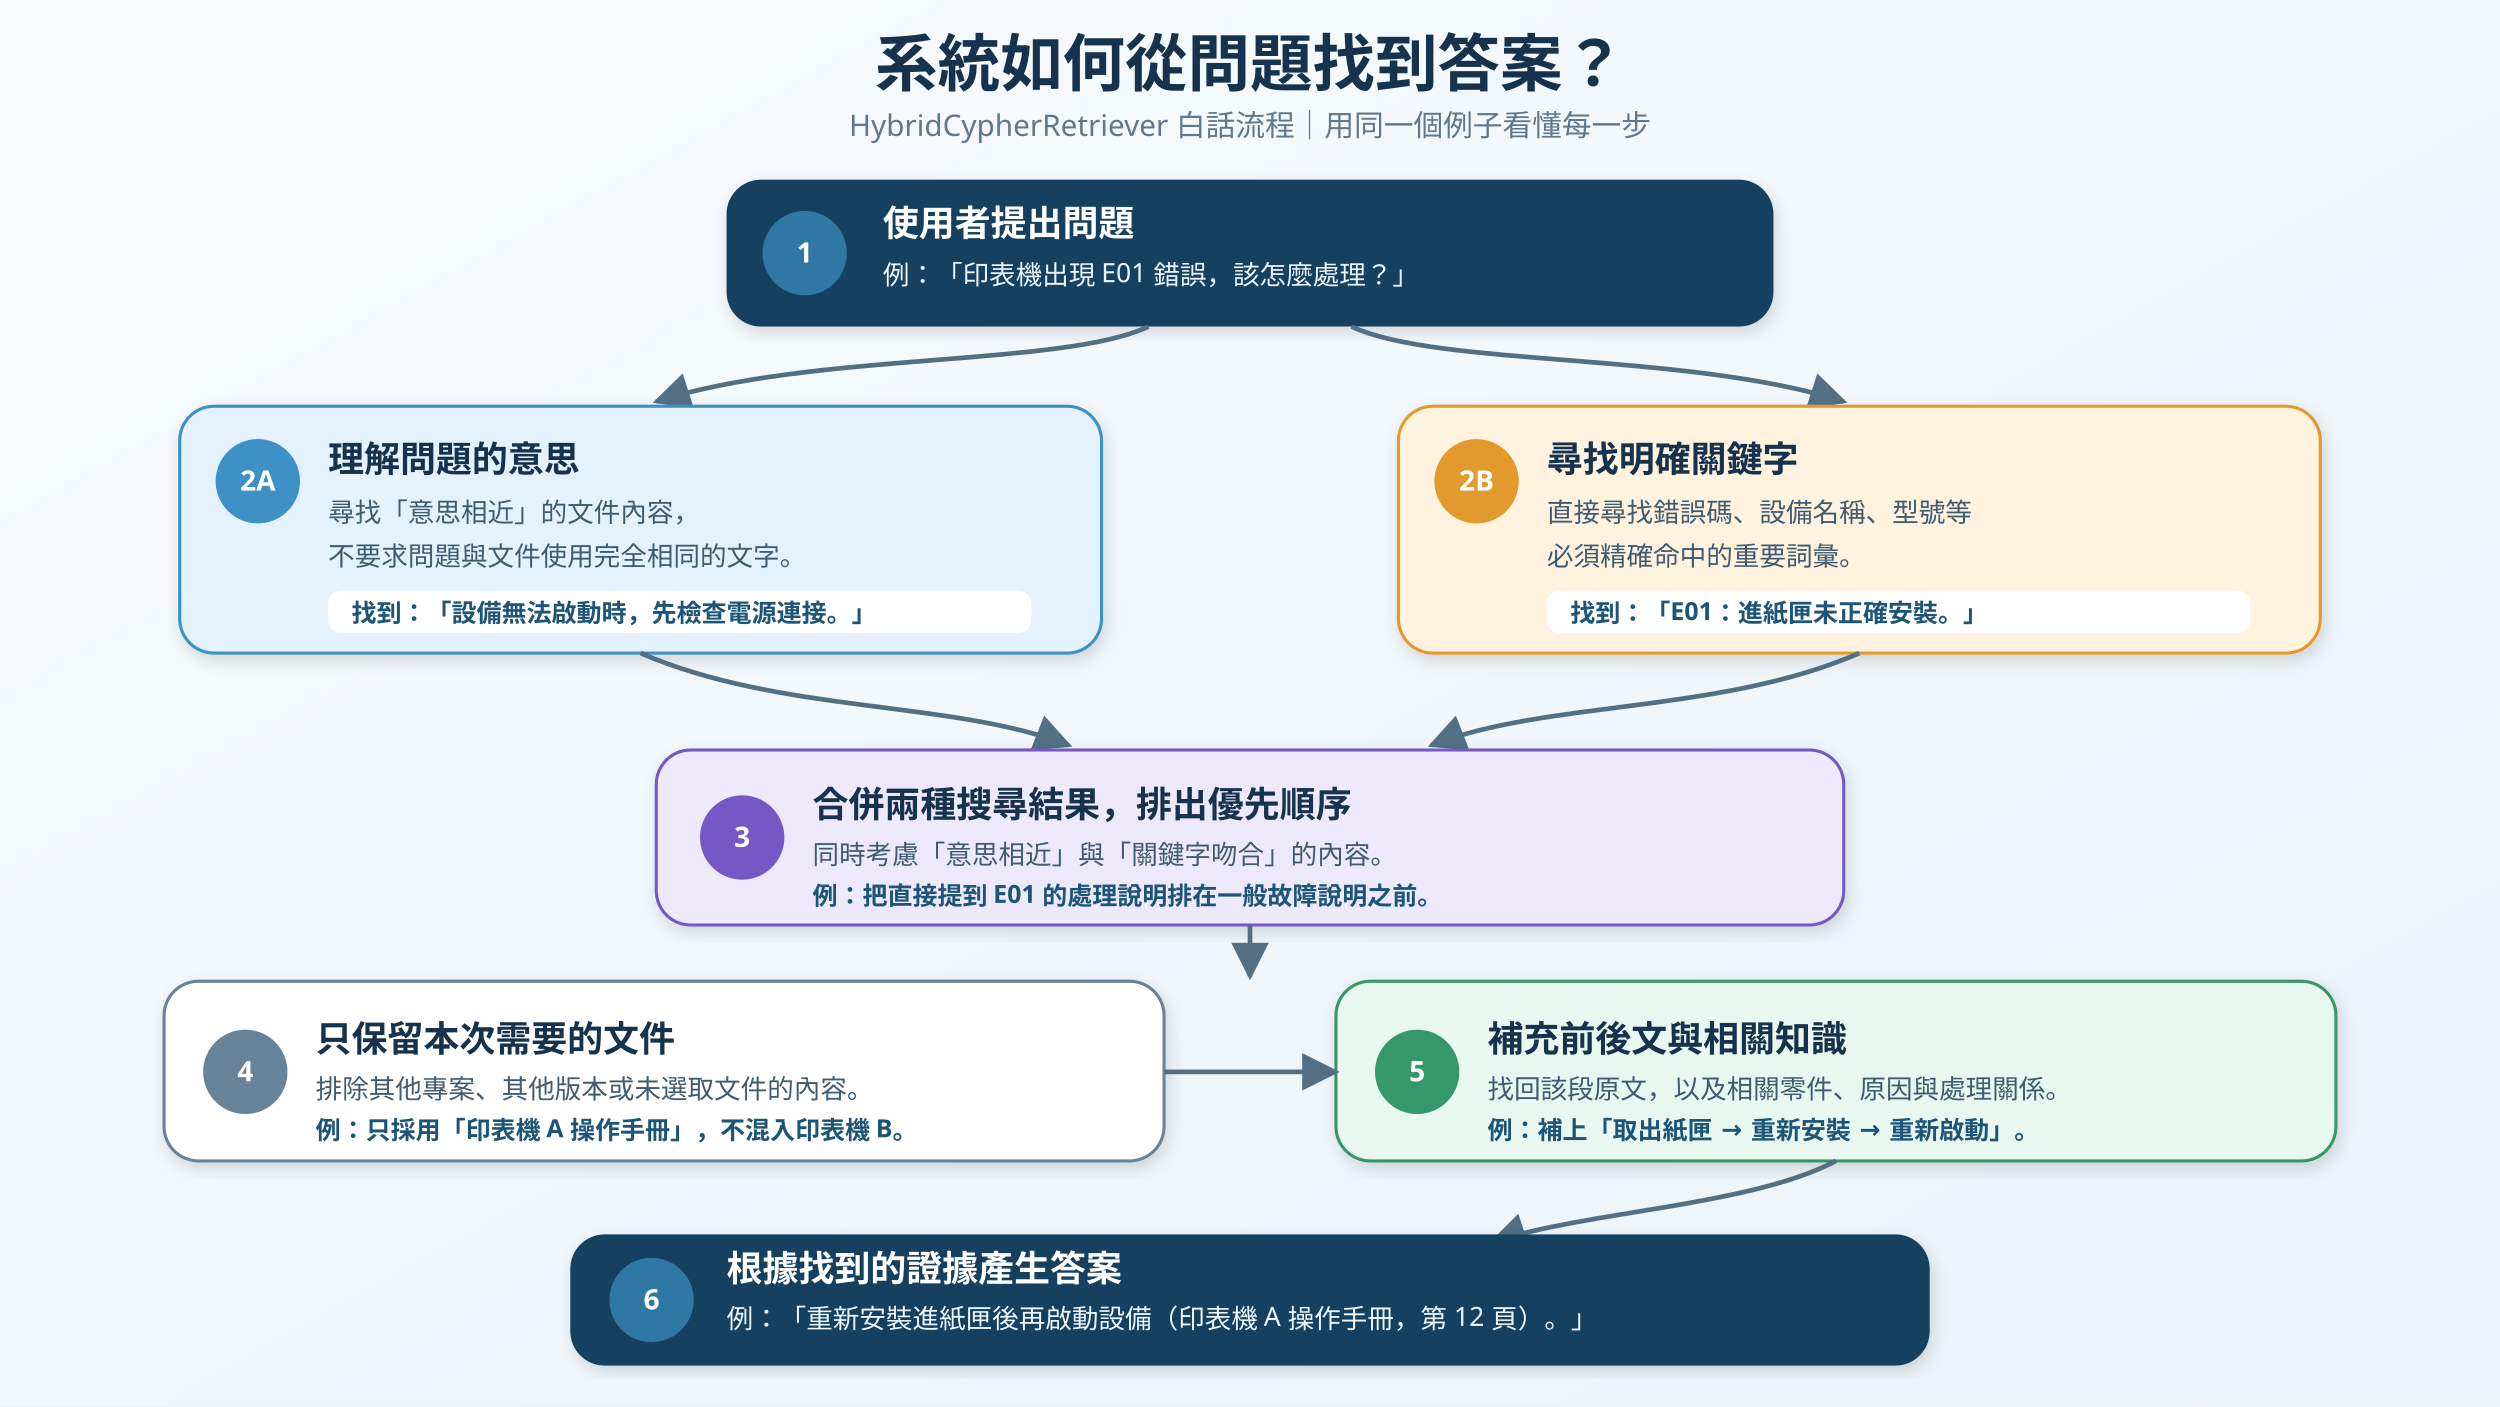
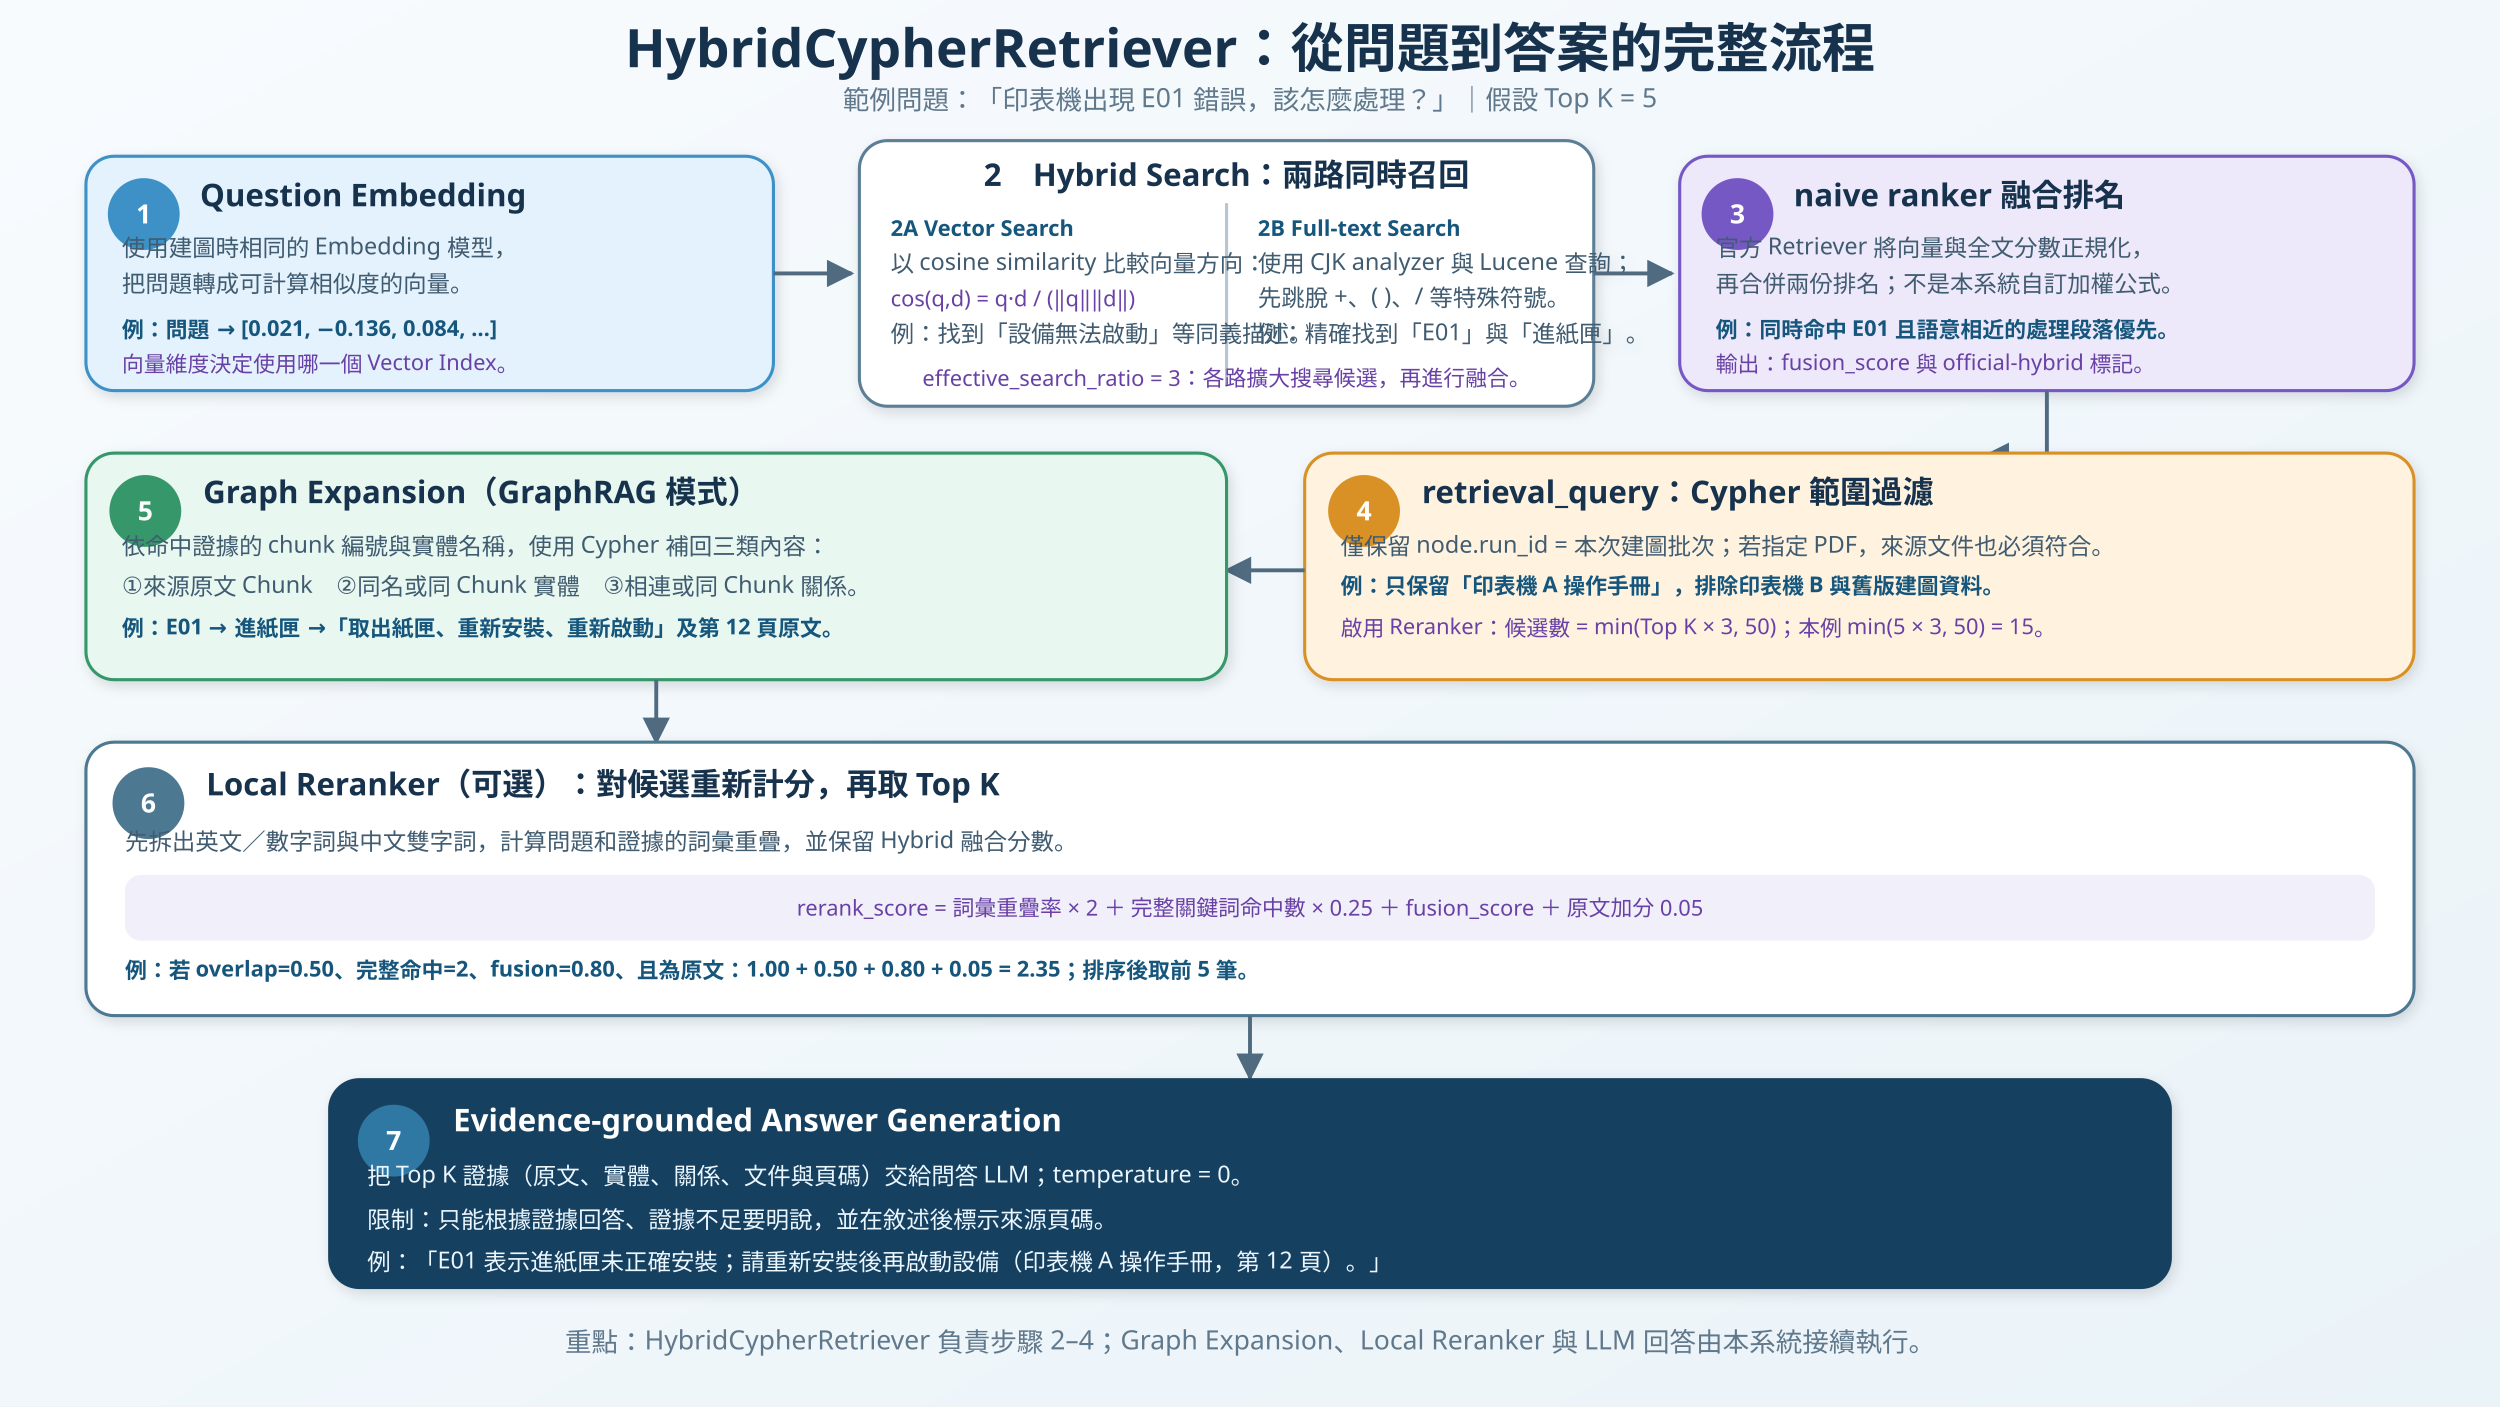
- <svg xmlns="http://www.w3.org/2000/svg" width="1600" height="900" viewBox="0 0 1600 900">
+ <svg xmlns="http://www.w3.org/2000/svg" width="1600" height="900" viewBox="0 0 1600 900" role="img" aria-labelledby="title desc">
  <defs>
    <linearGradient id="bg" x2="1" y2="1">
      <stop stop-color="#F8FBFE" />
      <stop offset="1" stop-color="#EAF3F8" />
    </linearGradient>
    <filter id="s">
-       <feDropShadow dy="4" stdDeviation="5" flood-opacity=".14" />
+       <feDropShadow dy="3" stdDeviation="4" flood-opacity=".13" />
    </filter>
-     <marker id="a" viewBox="0 0 10 10" refX="9" refY="5" markerWidth="8" markerHeight="8" orient="auto">
-       <path d="M0 0L10 5 0 10Z" fill="#526F84" />
+     <marker id="a" viewBox="0 0 10 10" refX="9" refY="5" markerWidth="7" markerHeight="7" orient="auto">
+       <path d="M0 0L10 5 0 10Z" fill="#506B80" />
    </marker>
-     <style>.f{font-family:"Noto Sans TC","Microsoft JhengHei",sans-serif}.t{font-size:40px;font-weight:700;fill:#17324D}.st{font-size:19px;fill:#60788C}.n{font-size:18px;font-weight:700;fill:#fff}.ct{font-size:23px;font-weight:700;fill:#17324D}.b{font-size:17px;fill:#405B70}.e{font-size:16px;font-weight:600;fill:#1E5577}.wt{font-size:23px;font-weight:700;fill:#fff}.wb{font-size:17px;fill:#EAF7FF}.ar{fill:none;stroke:#526F84;stroke-width:3;marker-end:url(#a)}</style>
+     <style>.f{font-family:"Noto Sans TC","Microsoft JhengHei",sans-serif}.t{font-size:34px;font-weight:700;fill:#17324D}.st{font-size:17px;fill:#60788C}.num{font-size:17px;font-weight:700;fill:#fff}.h{font-size:20px;font-weight:700;fill:#17324D}.b{font-size:15px;fill:#405B70}.e{font-size:14px;font-weight:600;fill:#17577D}.m{font-size:14px;fill:#6941A5}.wt{font-size:20px;font-weight:700;fill:#fff}.wb{font-size:15px;fill:#EAF7FF}.ar{fill:none;stroke:#506B80;stroke-width:2.5;marker-end:url(#a)}</style>
  </defs>
  <rect width="1600" height="900" fill="url(#bg)" />
-   <text x="800" y="55" text-anchor="middle" class="f t">系統如何從問題找到答案？</text>
-   <text x="800" y="87" text-anchor="middle" class="f st">HybridCypherRetriever 白話流程｜用同一個例子看懂每一步</text>
+   <text x="800" y="43" text-anchor="middle" class="f t">HybridCypherRetriever：從問題到答案的完整流程</text>
+   <text x="800" y="70" text-anchor="middle" class="f st">範例問題：「印表機出現 E01 錯誤，該怎麼處理？」｜假設 Top K = 5</text>
  <g filter="url(#s)">
-     <rect x="465" y="115" width="670" height="94" rx="22" fill="#173F5F" />
-     <circle cx="515" cy="162" r="27" fill="#2D78A3" />
-     <text x="515" y="168" text-anchor="middle" class="f n">1</text>
-     <text x="565" y="151" class="f wt">使用者提出問題</text>
-     <text x="565" y="182" class="f wb">例：「印表機出現 E01 錯誤，該怎麼處理？」</text>
+     <rect x="55" y="100" width="440" height="150" rx="18" fill="#E3F2FD" stroke="#3C91C7" stroke-width="2" />
+     <circle cx="92" cy="137" r="23" fill="#3C91C7" />
+     <text x="92" y="143" text-anchor="middle" class="f num">1</text>
+     <text x="128" y="132" class="f h">Question Embedding</text>
+     <text x="78" y="164" class="f b">使用建圖時相同的 Embedding 模型，</text>
+     <text x="78" y="187" class="f b">把問題轉成可計算相似度的向量。</text>
+     <text x="78" y="216" class="f e">例：問題 → [0.021, −0.136, 0.084, …]</text>
+     <text x="78" y="238" class="f m">向量維度決定使用哪一個 Vector Index。</text>
  </g>
-   <path d="M735 209C680 235 520 225 420 257" class="ar" />
-   <path d="M865 209C920 235 1080 225 1180 257" class="ar" />
+   <path d="M495 175H545" class="ar" />
  <g filter="url(#s)">
-     <rect x="115" y="260" width="590" height="158" rx="22" fill="#E3F2FD" stroke="#3C91C7" stroke-width="2" />
-     <circle cx="165" cy="308" r="27" fill="#3C91C7" />
-     <text x="165" y="314" text-anchor="middle" class="f n">2A</text>
-     <text x="210" y="302" class="f ct">理解問題的意思</text>
-     <text x="210" y="334" class="f b">尋找「意思相近」的文件內容，</text>
-     <text x="210" y="362" class="f b">不要求問題與文件使用完全相同的文字。</text>
-     <rect x="210" y="378" width="450" height="27" rx="8" fill="#fff" />
-     <text x="225" y="398" class="f e">找到：「設備無法啟動時，先檢查電源連接。」</text>
+     <rect x="550" y="90" width="470" height="170" rx="18" fill="#FFF" stroke="#5C7F95" stroke-width="2" />
+     <text x="785" y="119" text-anchor="middle" class="f h">2　Hybrid Search：兩路同時召回</text>
+     <line x1="785" y1="130" x2="785" y2="247" stroke="#B7C7D2" stroke-width="2" />
+     <text x="570" y="151" class="f e">2A Vector Search</text>
+     <text x="570" y="174" class="f b">以 cosine similarity 比較向量方向：</text>
+     <text x="570" y="196" class="f m">cos(q,d) = q·d / (‖q‖‖d‖)</text>
+     <text x="570" y="219" class="f b">例：找到「設備無法啟動」等同義描述。</text>
+     <text x="805" y="151" class="f e">2B Full-text Search</text>
+     <text x="805" y="174" class="f b">使用 CJK analyzer 與 Lucene 查詢；</text>
+     <text x="805" y="196" class="f b">先跳脫 +、( )、/ 等特殊符號。</text>
+     <text x="805" y="219" class="f b">例：精確找到「E01」與「進紙匣」。</text>
+     <text x="785" y="247" text-anchor="middle" class="f m">effective_search_ratio = 3：各路擴大搜尋候選，再進行融合。</text>
  </g>
+   <path d="M1020 175H1070" class="ar" />
  <g filter="url(#s)">
-     <rect x="895" y="260" width="590" height="158" rx="22" fill="#FFF3E0" stroke="#E29A2D" stroke-width="2" />
-     <circle cx="945" cy="308" r="27" fill="#E29A2D" />
-     <text x="945" y="314" text-anchor="middle" class="f n">2B</text>
-     <text x="990" y="302" class="f ct">尋找明確關鍵字</text>
-     <text x="990" y="334" class="f b">直接尋找錯誤碼、設備名稱、型號等</text>
-     <text x="990" y="362" class="f b">必須精確命中的重要詞彙。</text>
-     <rect x="990" y="378" width="450" height="27" rx="8" fill="#fff" />
-     <text x="1005" y="398" class="f e">找到：「E01：進紙匣未正確安裝。」</text>
+     <rect x="1075" y="100" width="470" height="150" rx="18" fill="#EDE8FA" stroke="#7659C5" stroke-width="2" />
+     <circle cx="1112" cy="137" r="23" fill="#7659C5" />
+     <text x="1112" y="143" text-anchor="middle" class="f num">3</text>
+     <text x="1148" y="132" class="f h">naive ranker 融合排名</text>
+     <text x="1098" y="164" class="f b">官方 Retriever 將向量與全文分數正規化，</text>
+     <text x="1098" y="187" class="f b">再合併兩份排名；不是本系統自訂加權公式。</text>
+     <text x="1098" y="216" class="f e">例：同時命中 E01 且語意相近的處理段落優先。</text>
+     <text x="1098" y="238" class="f m">輸出：fusion_score 與 official-hybrid 標記。</text>
  </g>
-   <path d="M410 418C500 457 610 448 684 477" class="ar" />
-   <path d="M1190 418C1100 457 990 448 916 477" class="ar" />
+   <path d="M1310 250V292H1270" class="ar" />
  <g filter="url(#s)">
-     <rect x="420" y="480" width="760" height="112" rx="22" fill="#EDE8FA" stroke="#7659C5" stroke-width="2" />
-     <circle cx="475" cy="536" r="27" fill="#7659C5" />
-     <text x="475" y="542" text-anchor="middle" class="f n">3</text>
-     <text x="520" y="523" class="f ct">合併兩種搜尋結果，排出優先順序</text>
-     <text x="520" y="553" class="f b">同時考慮「意思相近」與「關鍵字吻合」的內容。</text>
-     <text x="520" y="579" class="f e">例：把直接提到 E01 的處理說明排在一般故障說明之前。</text>
+     <rect x="835" y="290" width="710" height="145" rx="18" fill="#FFF3E0" stroke="#D99127" stroke-width="2" />
+     <circle cx="873" cy="327" r="23" fill="#D99127" />
+     <text x="873" y="333" text-anchor="middle" class="f num">4</text>
+     <text x="910" y="322" class="f h">retrieval_query：Cypher 範圍過濾</text>
+     <text x="858" y="355" class="f b">僅保留 node.run_id = 本次建圖批次；若指定 PDF，來源文件也必須符合。</text>
+     <text x="858" y="380" class="f e">例：只保留「印表機 A 操作手冊」，排除印表機 B 與舊版建圖資料。</text>
+     <text x="858" y="407" class="f m">啟用 Reranker：候選數 = min(Top K × 3, 50)；本例 min(5 × 3, 50) = 15。</text>
  </g>
-   <path d="M800 592V625" class="ar" />
+   <path d="M835 365H785" class="ar" />
  <g filter="url(#s)">
-     <rect x="105" y="628" width="640" height="115" rx="22" fill="#fff" stroke="#668399" stroke-width="2" />
-     <circle cx="157" cy="686" r="27" fill="#668399" />
-     <text x="157" y="692" text-anchor="middle" class="f n">4</text>
-     <text x="202" y="673" class="f ct">只保留本次需要的文件</text>
-     <text x="202" y="703" class="f b">排除其他專案、其他版本或未選取文件的內容。</text>
-     <text x="202" y="729" class="f e">例：只採用「印表機 A 操作手冊」，不混入印表機 B。</text>
+     <rect x="55" y="290" width="730" height="145" rx="18" fill="#E8F7F0" stroke="#35976A" stroke-width="2" />
+     <circle cx="93" cy="327" r="23" fill="#35976A" />
+     <text x="93" y="333" text-anchor="middle" class="f num">5</text>
+     <text x="130" y="322" class="f h">Graph Expansion（GraphRAG 模式）</text>
+     <text x="78" y="355" class="f b">依命中證據的 chunk 編號與實體名稱，使用 Cypher 補回三類內容：</text>
+     <text x="78" y="380" class="f b">①來源原文 Chunk　②同名或同 Chunk 實體　③相連或同 Chunk 關係。</text>
+     <text x="78" y="407" class="f e">例：E01 → 進紙匣 →「取出紙匣、重新安裝、重新啟動」及第 12 頁原文。</text>
  </g>
+   <path d="M420 435V475" class="ar" />
  <g filter="url(#s)">
-     <rect x="855" y="628" width="640" height="115" rx="22" fill="#E8F7F0" stroke="#35976A" stroke-width="2" />
-     <circle cx="907" cy="686" r="27" fill="#35976A" />
-     <text x="907" y="692" text-anchor="middle" class="f n">5</text>
-     <text x="952" y="673" class="f ct">補充前後文與相關知識</text>
-     <text x="952" y="703" class="f b">找回該段原文，以及相關零件、原因與處理關係。</text>
-     <text x="952" y="729" class="f e">例：補上「取出紙匣 → 重新安裝 → 重新啟動」。</text>
+     <rect x="55" y="475" width="1490" height="175" rx="18" fill="#FFF" stroke="#4D7892" stroke-width="2" />
+     <circle cx="95" cy="514" r="23" fill="#4D7892" />
+     <text x="95" y="520" text-anchor="middle" class="f num">6</text>
+     <text x="132" y="509" class="f h">Local Reranker（可選）：對候選重新計分，再取 Top K</text>
+     <text x="80" y="544" class="f b">先拆出英文／數字詞與中文雙字詞，計算問題和證據的詞彙重疊，並保留 Hybrid 融合分數。</text>
+     <rect x="80" y="560" width="1440" height="42" rx="10" fill="#F1EFFA" />
+     <text x="800" y="586" text-anchor="middle" class="f m">rerank_score = 詞彙重疊率 × 2 ＋ 完整關鍵詞命中數 × 0.25 ＋ fusion_score ＋ 原文加分 0.05</text>
+     <text x="80" y="626" class="f e">例：若 overlap=0.50、完整命中=2、fusion=0.80、且為原文：1.00 + 0.50 + 0.80 + 0.05 = 2.35；排序後取前 5 筆。</text>
  </g>
-   <path d="M745 686H855" class="ar" />
-   <path d="M1175 743C1120 772 1015 775 955 795" class="ar" />
+   <path d="M800 650V690" class="ar" />
  <g filter="url(#s)">
-     <rect x="365" y="790" width="870" height="84" rx="22" fill="#173F5F" />
-     <circle cx="417" cy="832" r="27" fill="#2D78A3" />
-     <text x="417" y="838" text-anchor="middle" class="f n">6</text>
-     <text x="465" y="820" class="f wt">根據找到的證據產生答案</text>
-     <text x="465" y="850" class="f wb">例：「重新安裝進紙匣後再啟動設備（印表機 A 操作手冊，第 12 頁）。」</text>
+     <rect x="210" y="690" width="1180" height="135" rx="20" fill="#173F5F" />
+     <circle cx="252" cy="730" r="23" fill="#2D78A3" />
+     <text x="252" y="736" text-anchor="middle" class="f num">7</text>
+     <text x="290" y="724" class="f wt">Evidence-grounded Answer Generation</text>
+     <text x="235" y="758" class="f wb">把 Top K 證據（原文、實體、關係、文件與頁碼）交給問答 LLM；temperature = 0。</text>
+     <text x="235" y="786" class="f wb">限制：只能根據證據回答、證據不足要明說，並在敘述後標示來源頁碼。</text>
+     <text x="235" y="813" class="f wb">例：「E01 表示進紙匣未正確安裝；請重新安裝後再啟動設備（印表機 A 操作手冊，第 12 頁）。」</text>
  </g>
+   <text x="800" y="865" text-anchor="middle" class="f st">重點：HybridCypherRetriever 負責步驟 2–4；Graph Expansion、Local Reranker 與 LLM 回答由本系統接續執行。</text>
</svg>
